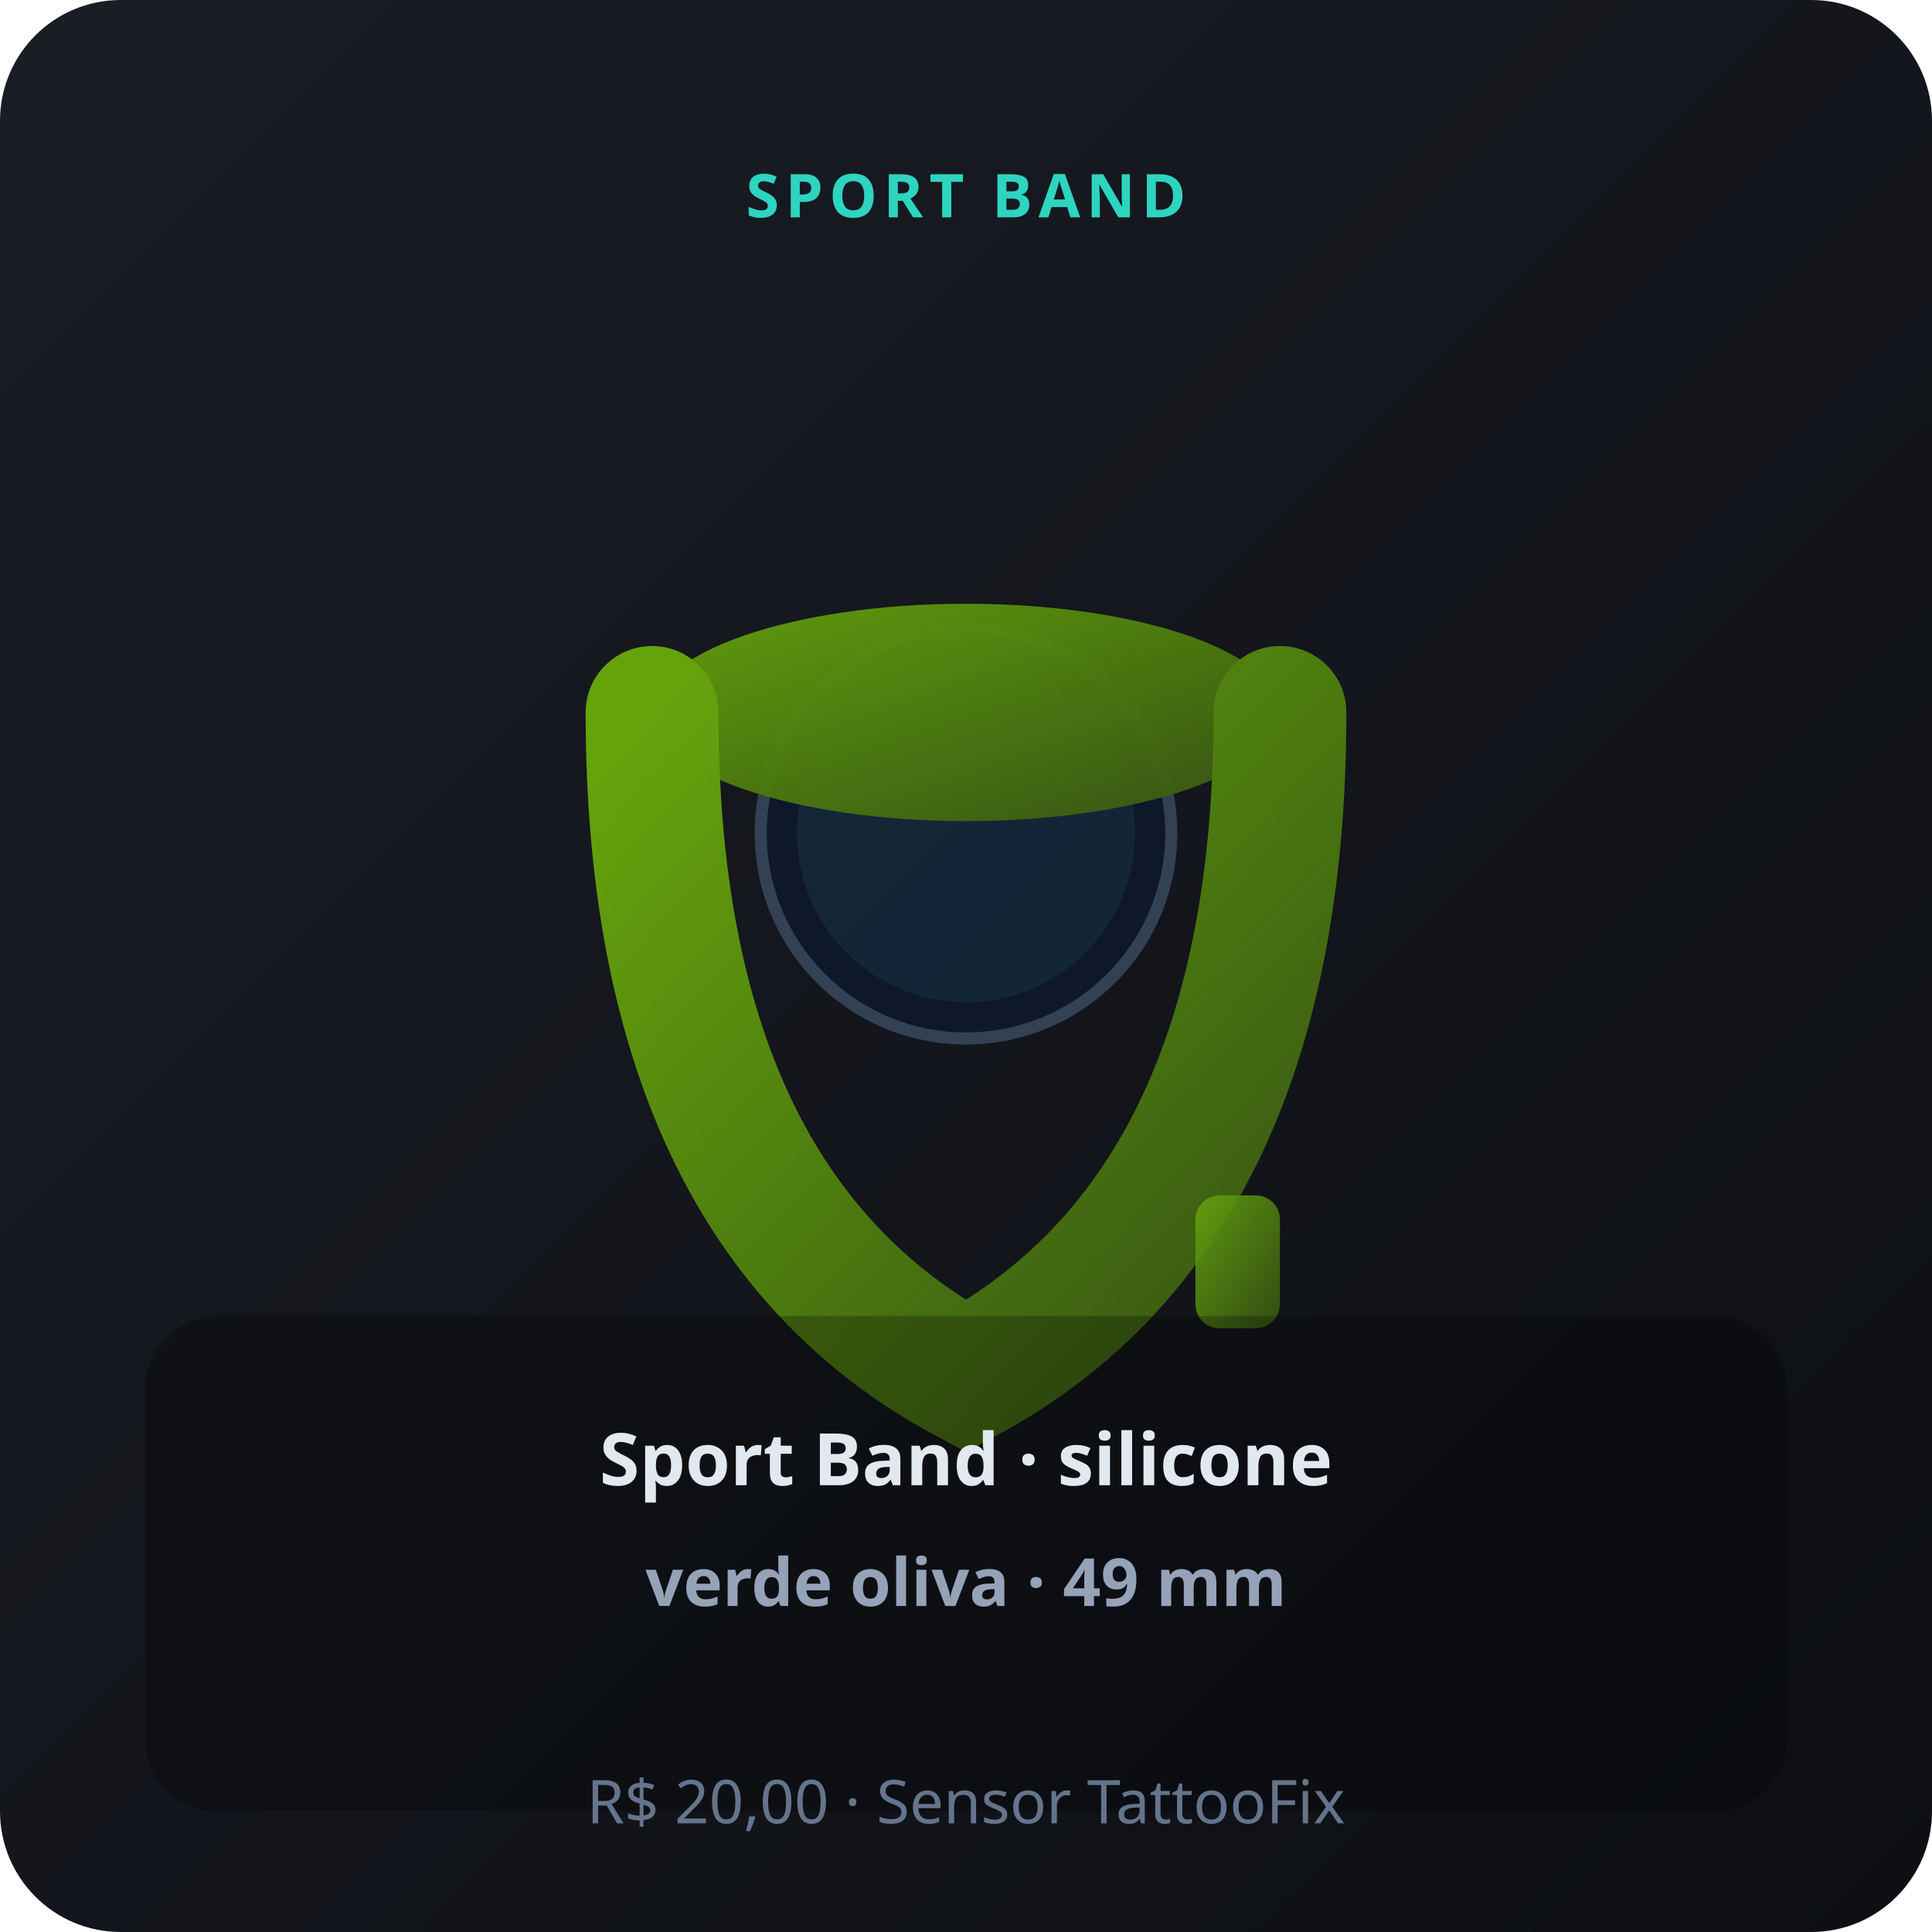
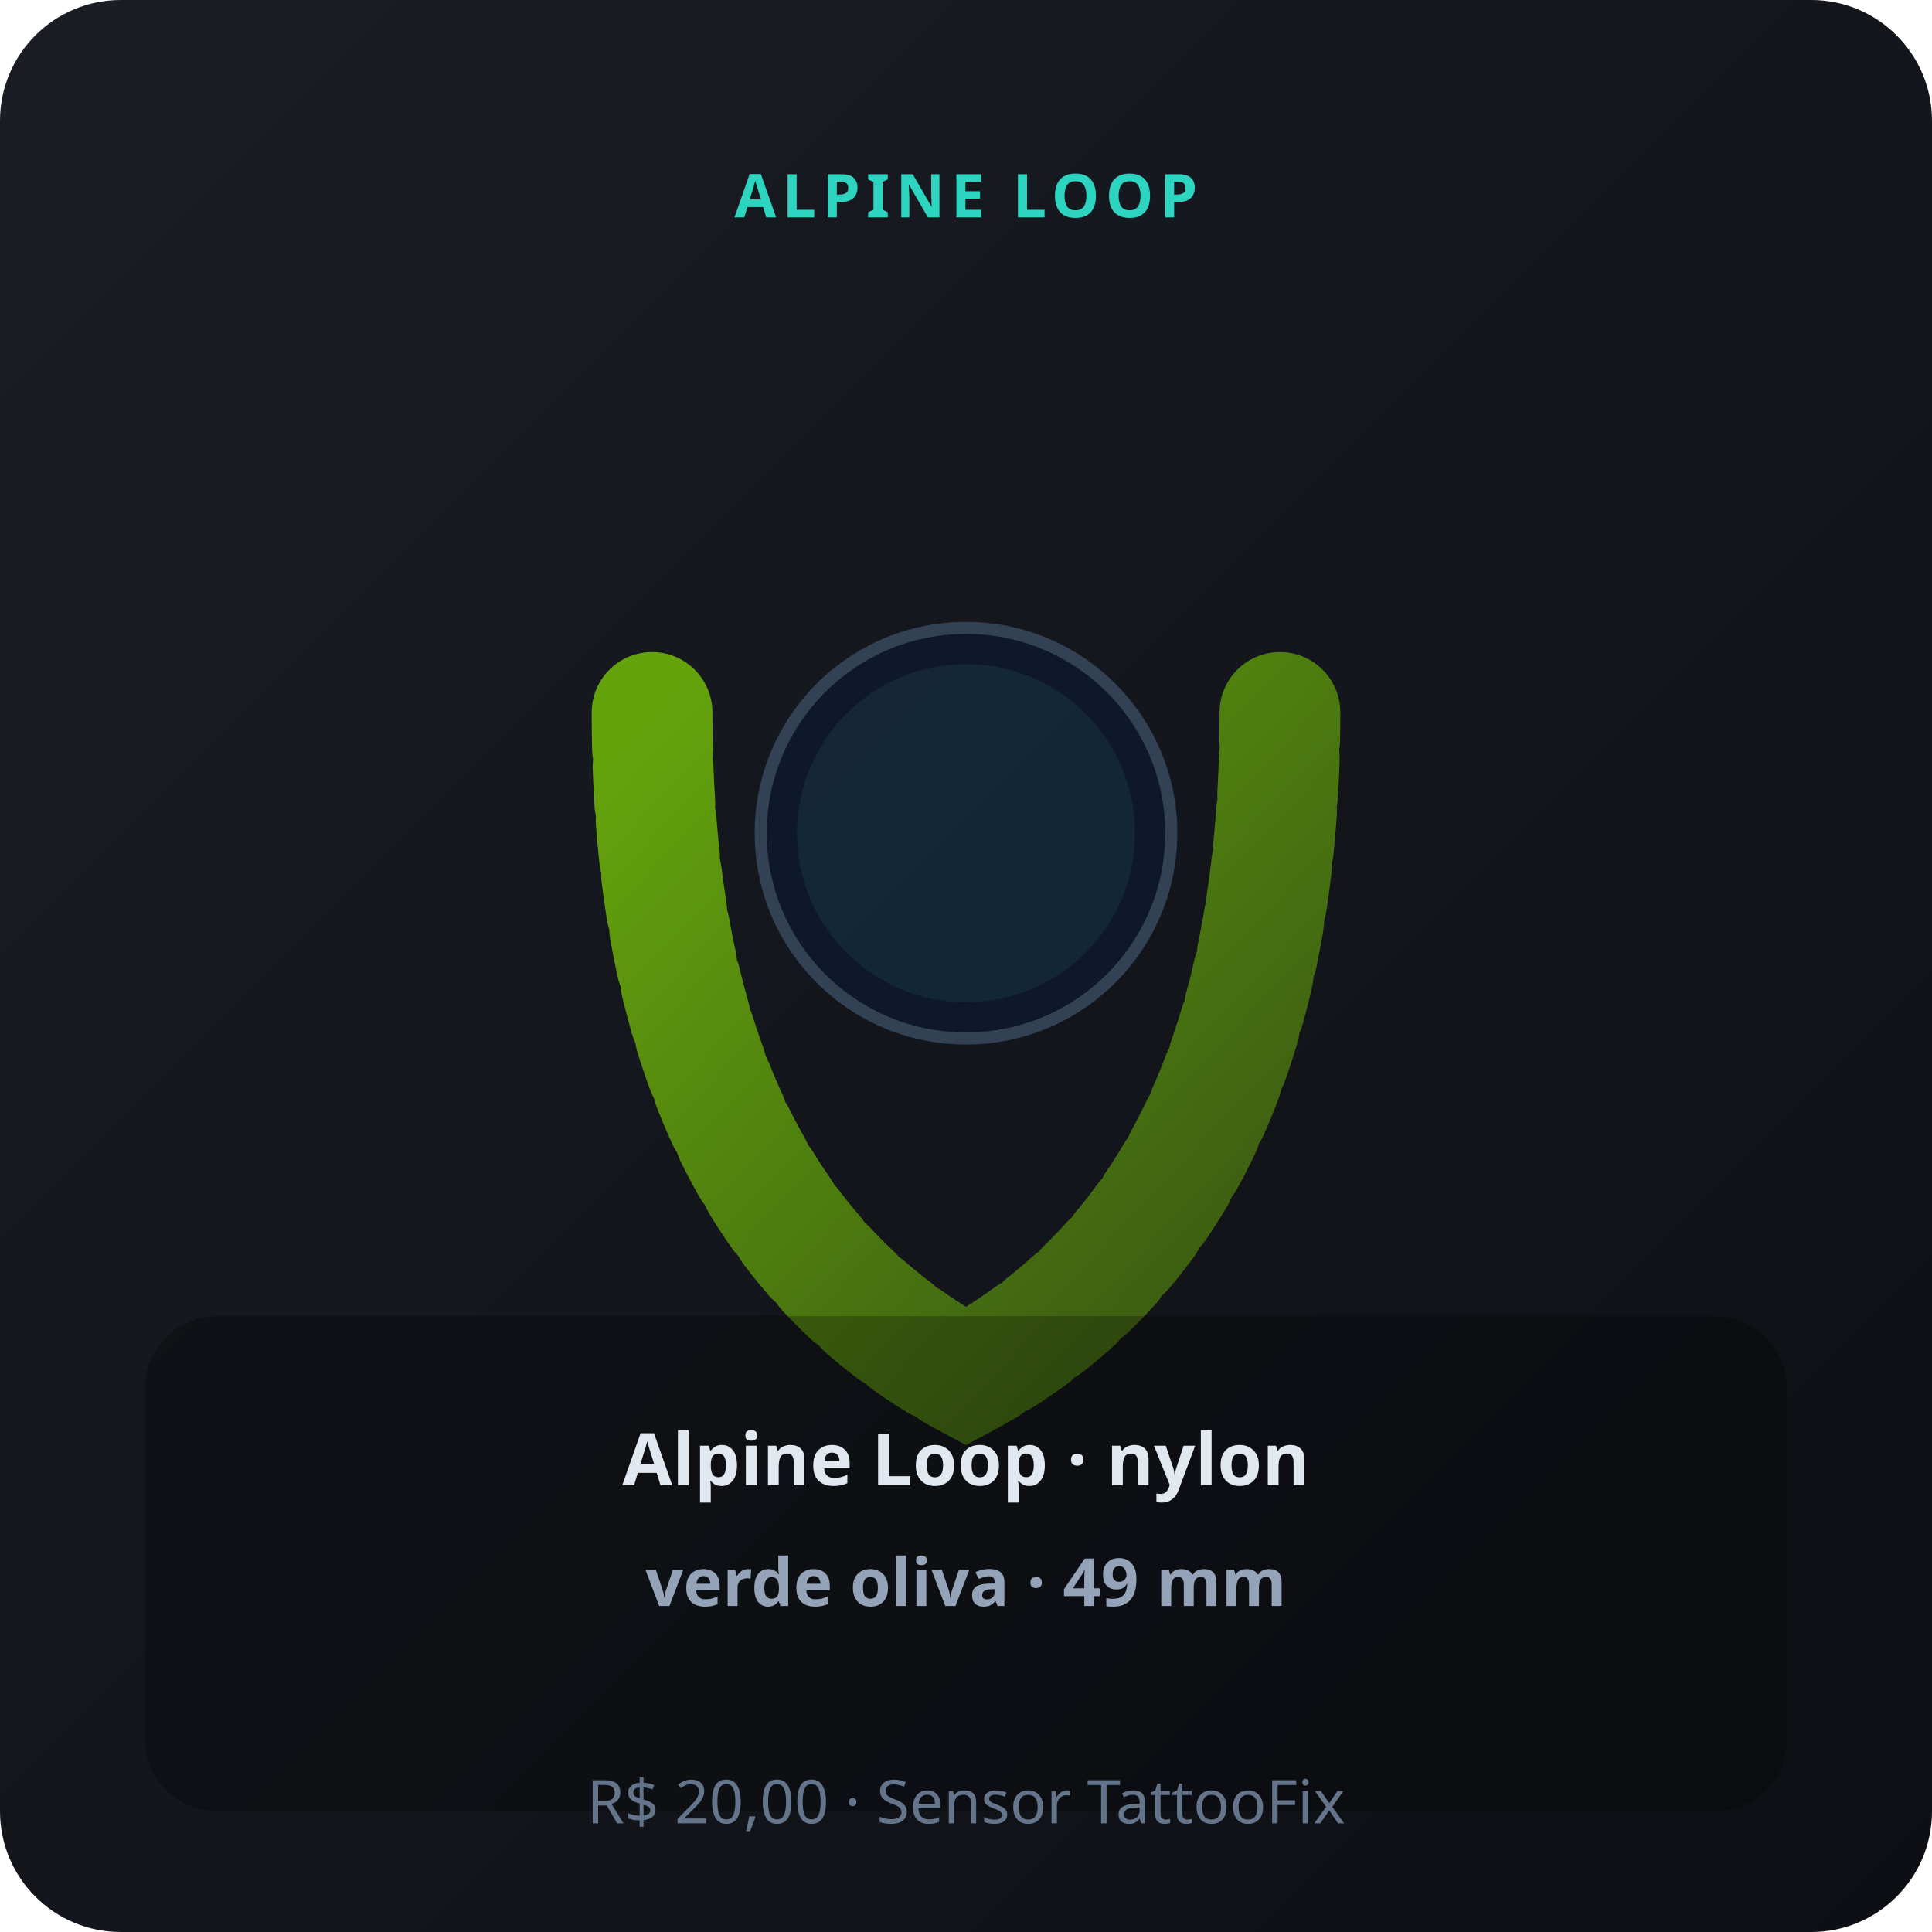
<svg xmlns="http://www.w3.org/2000/svg" viewBox="0 0 320 320" role="img" aria-label="Pulseira Alpine Loop em Nylon Trançado — verde oliva (49mm)">
  <defs>
    <linearGradient id="bgpulseiraalpineverde49" x1="0%" y1="0%" x2="100%" y2="100%">
      <stop offset="0%" stop-color="#1a1d24" />
      <stop offset="100%" stop-color="#0d0f14" />
    </linearGradient>
    <linearGradient id="bandpulseiraalpineverde49" x1="0%" y1="0%" x2="100%" y2="100%">
      <stop offset="0%" stop-color="#65a30d" />
      <stop offset="50%" stop-color="#4d7c0f" />
      <stop offset="100%" stop-color="#365314" />
    </linearGradient>
    <linearGradient id="accentpulseiraalpineverde49" x1="0%" y1="0%" x2="100%" y2="100%">
      <stop offset="0%" stop-color="#5eead4" />
      <stop offset="100%" stop-color="#2dd4bf" />
    </linearGradient>
  </defs>
  <rect width="320" height="320" rx="20" fill="url(#bgpulseiraalpineverde49)" />
-   <text x="160" y="36" text-anchor="middle" fill="#2dd4bf" font-family="system-ui,sans-serif" font-size="10" font-weight="700" letter-spacing="1">SPORT BAND</text>
+   <text x="160" y="36" text-anchor="middle" fill="#2dd4bf" font-family="system-ui,sans-serif" font-size="10" font-weight="700" letter-spacing="1">ALPINE LOOP</text>
  <rect x="148" y="108" width="24" height="20" rx="6" fill="#1e293b" stroke="url(#accentpulseiraalpineverde49)" stroke-width="1.5" />
  <circle cx="160" cy="138" r="34" fill="#0f172a" stroke="#334155" stroke-width="2" />
  <circle cx="160" cy="138" r="28" fill="url(#accentpulseiraalpineverde49)" opacity="0.08" />
-   <ellipse cx="160" cy="118" rx="52" ry="18" fill="url(#bandpulseiraalpineverde49)" opacity="0.95" />
-   <path d="M108 118 Q108 200 160 228 Q212 200 212 118" fill="none" stroke="url(#bandpulseiraalpineverde49)" stroke-width="22" stroke-linecap="round" />
-   <rect x="198" y="198" width="14" height="22" rx="4" fill="url(#bandpulseiraalpineverde49)" opacity="0.9" />
+   <path d="M108 118 Q108 200 160 228 Q212 200 212 118" fill="none" stroke="url(#bandpulseiraalpineverde49)" stroke-width="20" stroke-linecap="round" stroke-dasharray="6 3" />
  <rect x="24" y="218" width="272" height="82" rx="12" fill="#000" fill-opacity="0.25" />
-   <text x="160" y="246" text-anchor="middle" fill="#e2e8f0" font-family="system-ui,sans-serif" font-size="12" font-weight="700">Sport Band · silicone</text>
+   <text x="160" y="246" text-anchor="middle" fill="#e2e8f0" font-family="system-ui,sans-serif" font-size="12" font-weight="700">Alpine Loop · nylon</text>
  <text x="160" y="266" text-anchor="middle" fill="#94a3b8" font-family="system-ui,sans-serif" font-size="11" font-weight="600">verde oliva · 49 mm</text>
  <text x="160" y="302" text-anchor="middle" fill="#64748b" font-family="system-ui,sans-serif" font-size="10">R$ 20,00 · Sensor TattooFix</text>
</svg>
